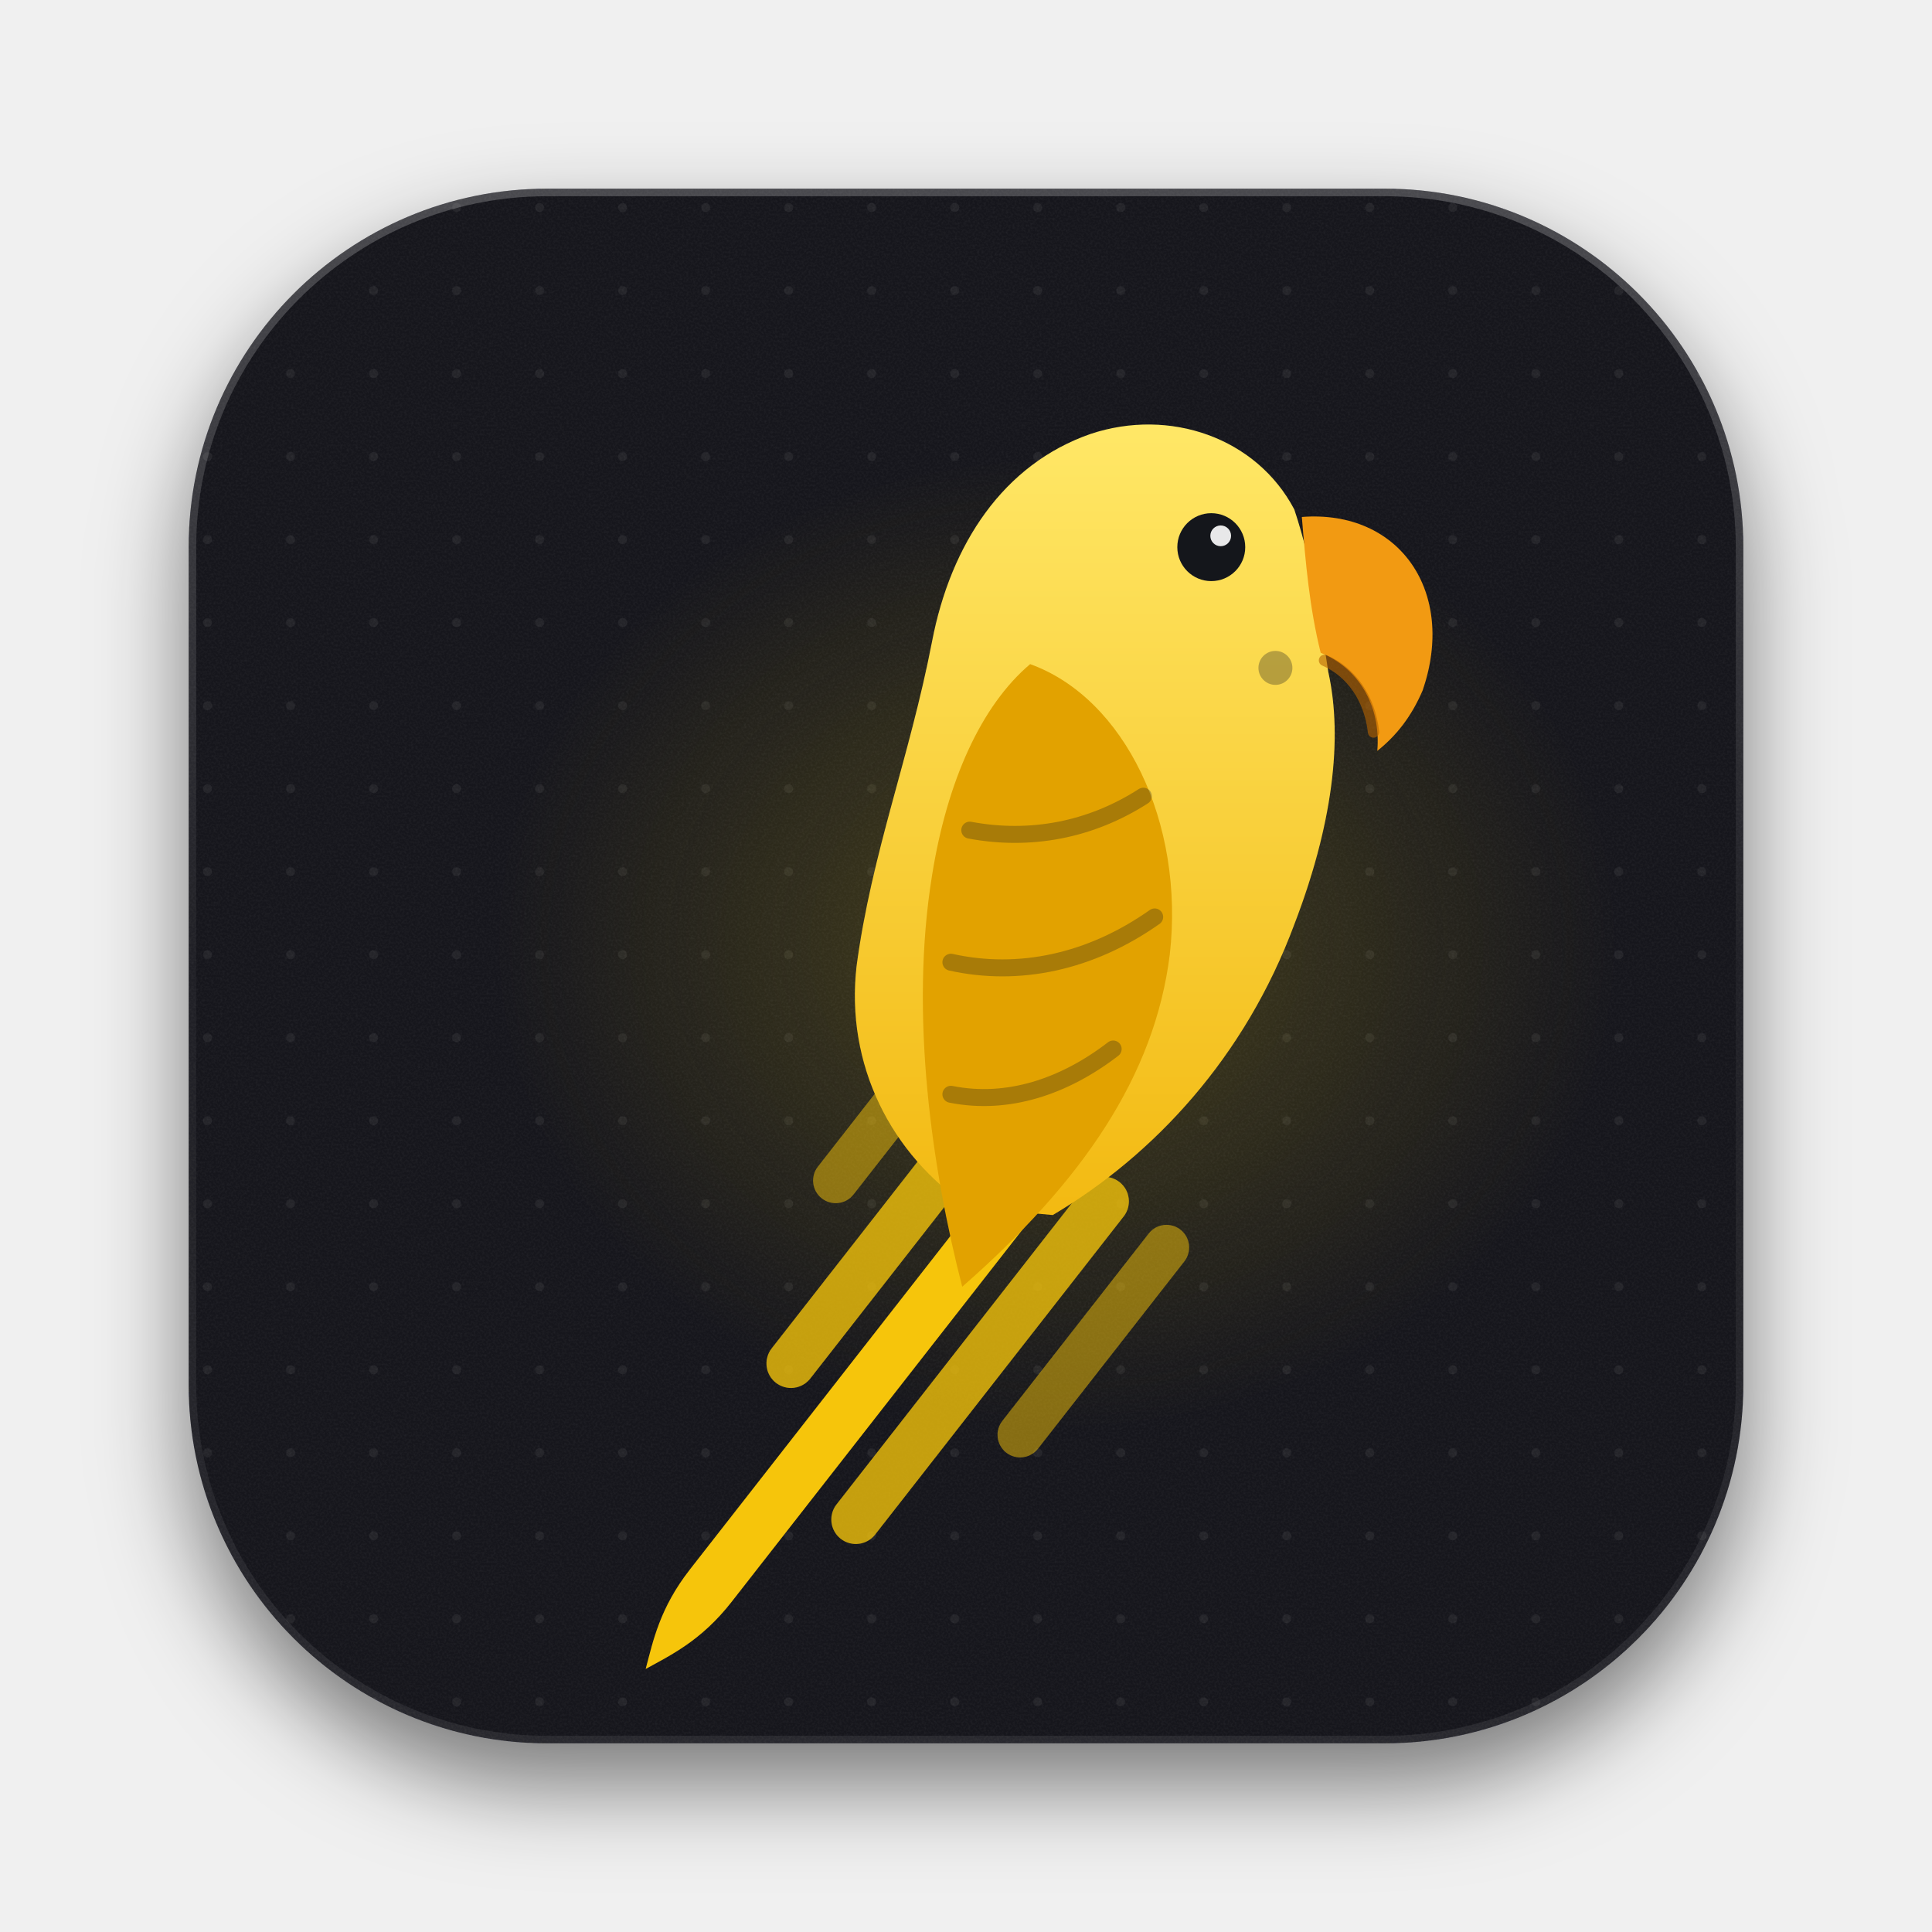
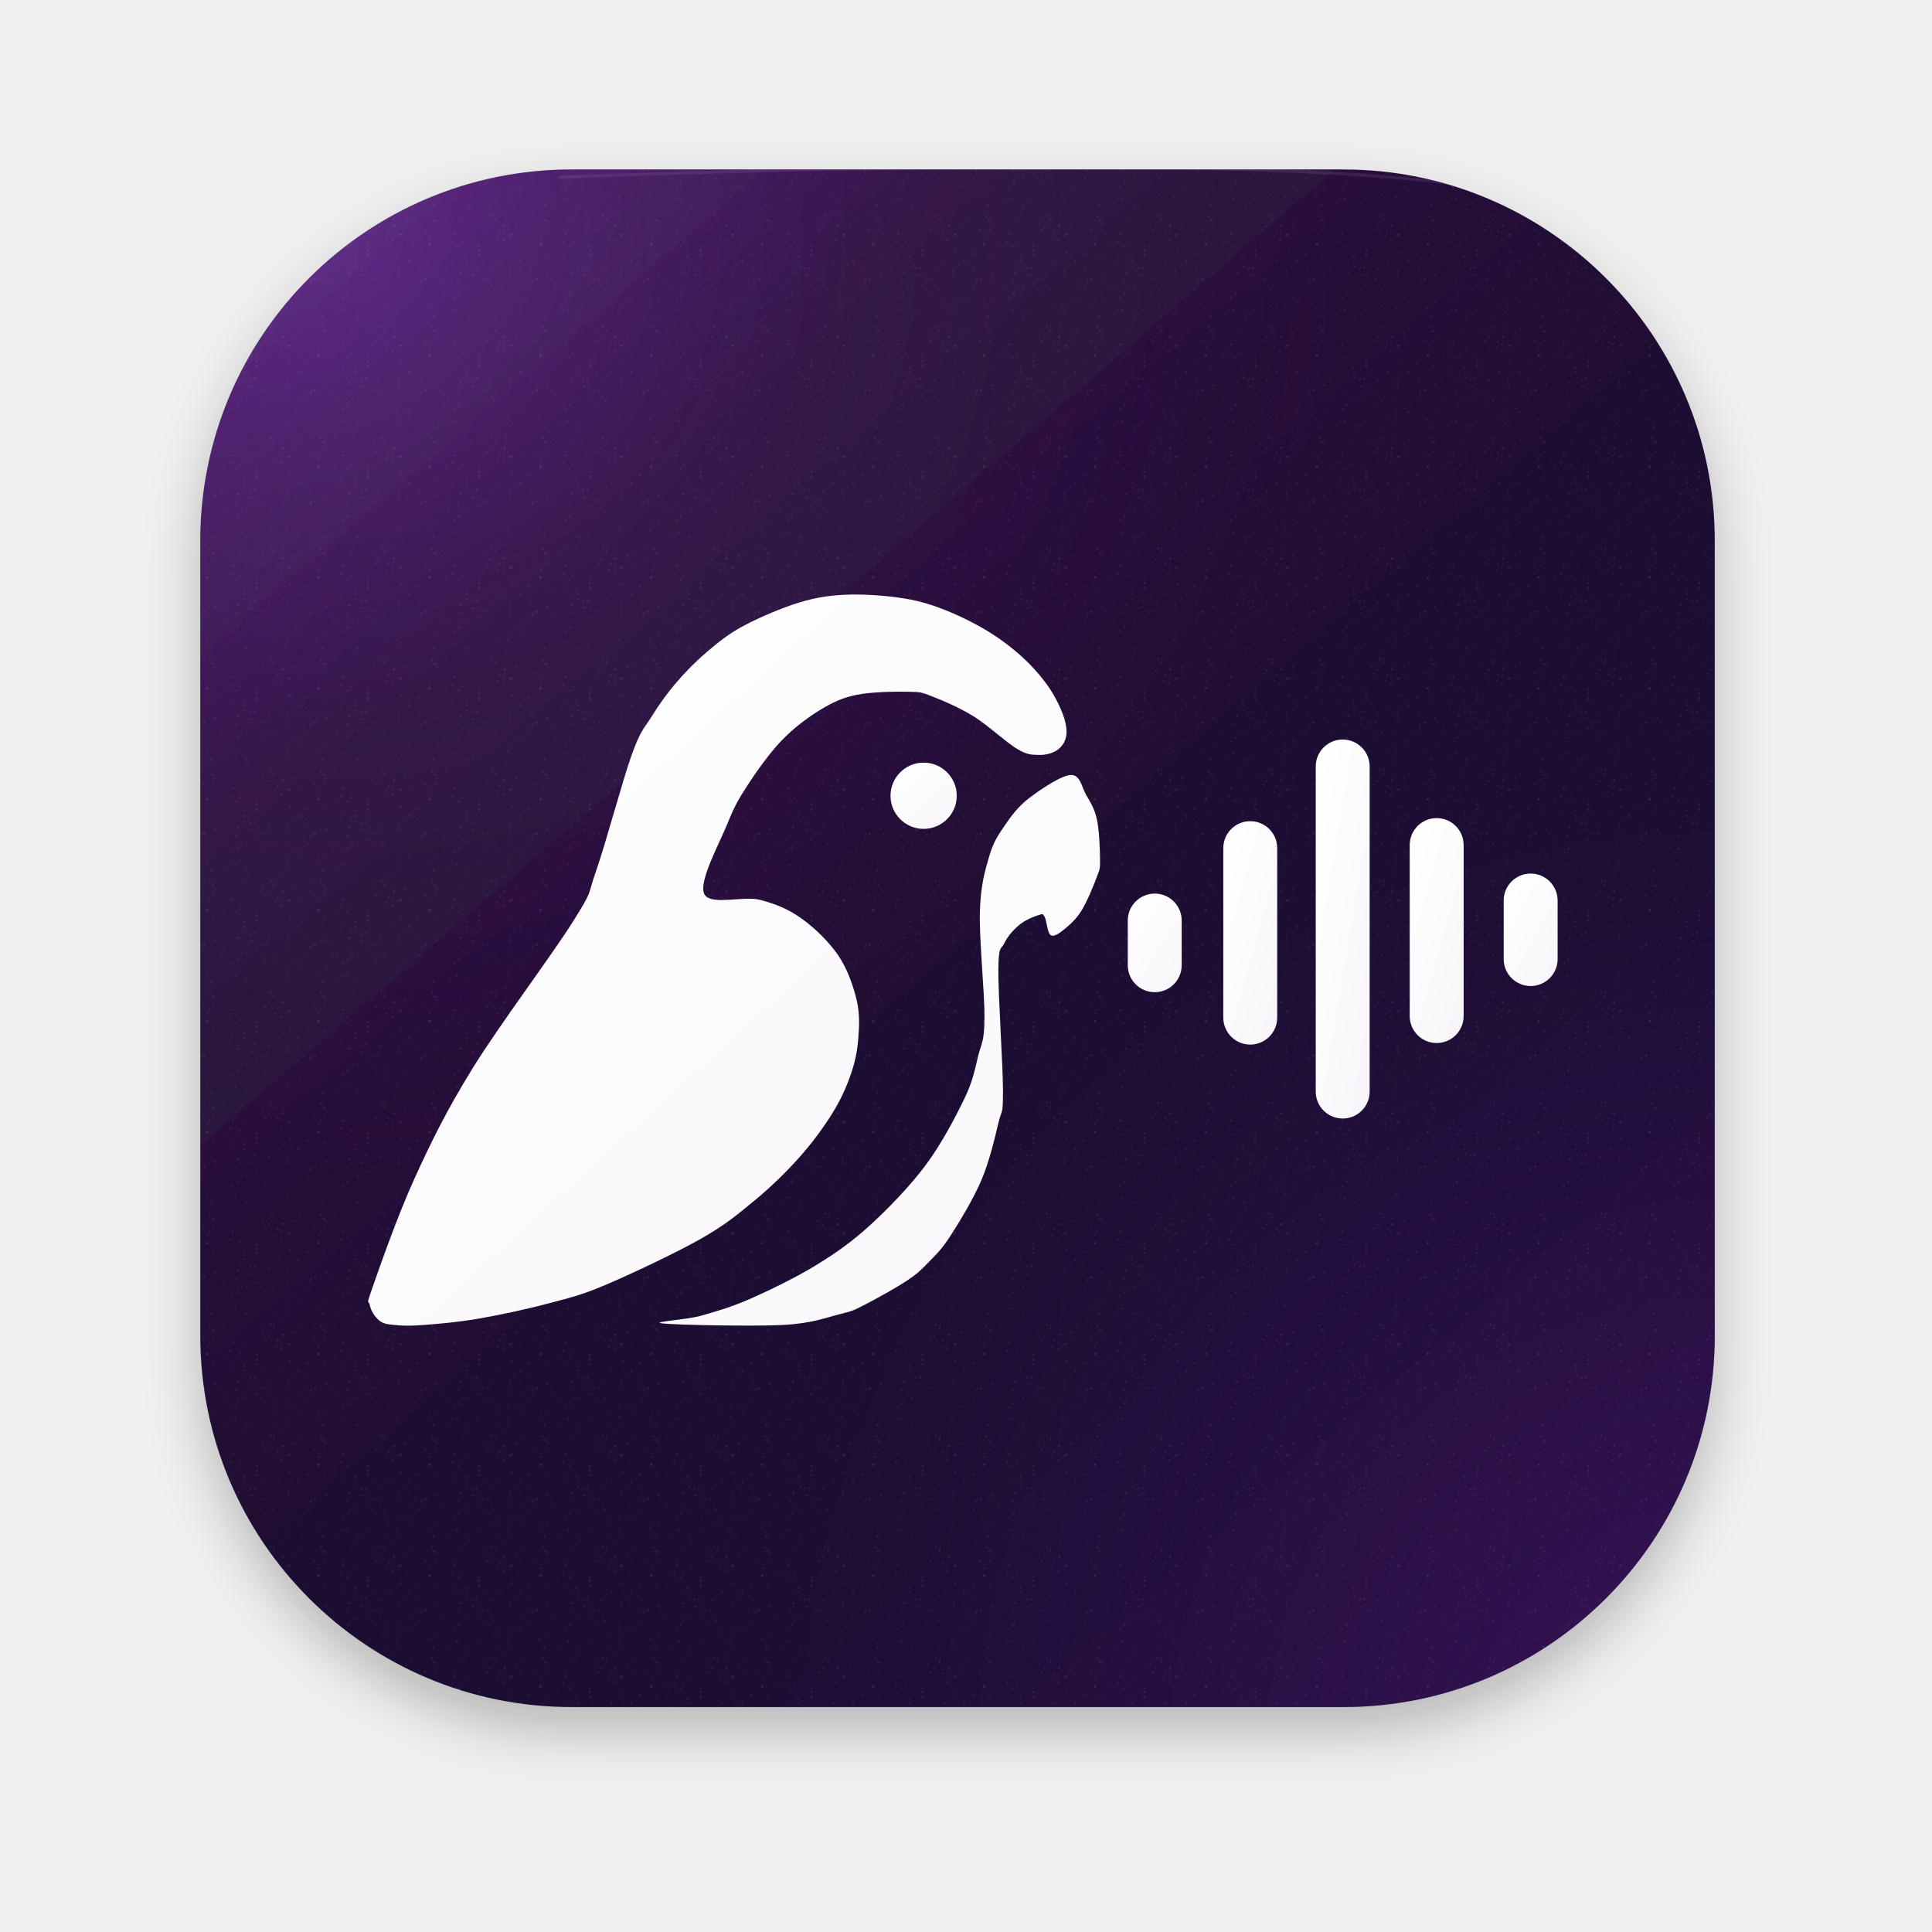
- <svg xmlns="http://www.w3.org/2000/svg" width="1024" height="1024" viewBox="0 0 1024 1024">
+ <svg xmlns="http://www.w3.org/2000/svg" viewBox="0 0 1254 1254" width="1024" height="1024" role="img" aria-labelledby="title desc">
  <defs>
-     <linearGradient id="tile" x1="0" y1="0" x2="0" y2="1">
-       <stop offset="0" stop-color="#1D212A" />
-       <stop offset="1" stop-color="#0B0D11" />
+     <linearGradient id="purple" x1=".08" y1=".05" x2=".88" y2=".98" objectBoundingBox="true">
+       <stop offset="0" stop-color="#4A2167" />
+       <stop offset=".2" stop-color="#301542" />
+       <stop offset=".55" stop-color="#1D0B30" />
+       <stop offset="1" stop-color="#210B38" />
    </linearGradient>
-     <linearGradient id="rim" x1="0" y1="0" x2="0" y2="1">
-       <stop offset="0" stop-color="#FFFFFF" stop-opacity="0.22" />
-       <stop offset="0.5" stop-color="#FFFFFF" stop-opacity="0.04" />
-       <stop offset="1" stop-color="#FFFFFF" stop-opacity="0.08" />
+     <radialGradient id="topLight" gradientUnits="userSpaceOnUse" cx="214" cy="160" r="670" gradientTransform="matrix(1 0 0 .91 0 14)">
+       <stop offset="0" stop-color="#873FC2" stop-opacity=".34" />
+       <stop offset=".52" stop-color="#5F2885" stop-opacity=".10" />
+       <stop offset="1" stop-color="#4A1D69" stop-opacity="0" />
+     </radialGradient>
+     <radialGradient id="bottomLight" gradientUnits="userSpaceOnUse" cx="1120" cy="1140" r="655">
+       <stop offset="0" stop-color="#5E229E" stop-opacity=".31" />
+       <stop offset="1" stop-color="#461269" stop-opacity="0" />
+     </radialGradient>
+     <linearGradient id="white" x1=".12" y1=".05" x2=".85" y2=".9" objectBoundingBox="true">
+       <stop offset="0" stop-color="#FFFFFF" />
+       <stop offset="1" stop-color="#F8F6FA" />
    </linearGradient>
-     <linearGradient id="gold" gradientUnits="userSpaceOnUse" x1="0" y1="260" x2="0" y2="760">
-       <stop offset="0" stop-color="#FFE766" />
-       <stop offset="1" stop-color="#F0B000" />
-     </linearGradient>
-     <radialGradient id="glow" cx="0.5" cy="0.5" r="0.5">
-       <stop offset="0" stop-color="#F6D818" stop-opacity="0.22" />
-       <stop offset="1" stop-color="#F6D818" stop-opacity="0" />
-     </radialGradient>
-     <pattern id="dots" width="44" height="44" patternUnits="userSpaceOnUse">
-       <circle cx="22" cy="22" r="2.4" fill="#FFFFFF" fill-opacity="0.06" />
+     <pattern id="fineGrain" width="72" height="72" patternUnits="userSpaceOnUse">
+       <circle cx="8.58" cy="36.18" r="0.52" fill="#000000" opacity="0.14" />
+       <circle cx="16.08" cy="43.27" r="0.54" fill="#F0D9FF" opacity="0.14" />
+       <circle cx="52.60" cy="55.30" r="0.66" fill="#000000" opacity="0.11" />
+       <circle cx="44.22" cy="7.97" r="0.69" fill="#F0D9FF" opacity="0.1" />
+       <circle cx="49.33" cy="48.92" r="0.34" fill="#F0D9FF" opacity="0.08" />
+       <circle cx="66.91" cy="57.97" r="0.8" fill="#000000" opacity="0.11" />
+       <circle cx="24.51" cy="40.14" r="0.39" fill="#F0D9FF" opacity="0.1" />
+       <circle cx="50.69" cy="41.57" r="0.23" fill="#000000" opacity="0.13" />
+       <circle cx="30.40" cy="28.71" r="0.56" fill="#000000" opacity="0.1" />
+       <circle cx="36.46" cy="54.01" r="0.57" fill="#F0D9FF" opacity="0.1" />
+       <circle cx="18.62" cy="30.24" r="0.76" fill="#F0D9FF" opacity="0.1" />
+       <circle cx="1.83" cy="16.17" r="0.29" fill="#F0D9FF" opacity="0.06" />
+       <circle cx="63.85" cy="7.39" r="0.58" fill="#F0D9FF" opacity="0.1" />
+       <circle cx="16.48" cy="63.79" r="0.58" fill="#F0D9FF" opacity="0.1" />
+       <circle cx="66.92" cy="71.08" r="0.54" fill="#F0D9FF" opacity="0.11" />
+       <circle cx="22.15" cy="57.59" r="0.51" fill="#F0D9FF" opacity="0.1" />
+       <circle cx="31.18" cy="21.19" r="0.38" fill="#F0D9FF" opacity="0.05" />
+       <circle cx="43.00" cy="32.99" r="0.52" fill="#F0D9FF" opacity="0.1" />
+       <circle cx="18.73" cy="34.96" r="0.52" fill="#F0D9FF" opacity="0.14" />
+       <circle cx="40.16" cy="65.32" r="0.7" fill="#F0D9FF" opacity="0.08" />
+       <circle cx="7.08" cy="49.63" r="0.68" fill="#F0D9FF" opacity="0.11" />
+       <circle cx="69.50" cy="69.64" r="0.71" fill="#000000" opacity="0.1" />
+       <circle cx="19.19" cy="35.89" r="0.28" fill="#000000" opacity="0.13" />
+       <circle cx="32.36" cy="1.01" r="0.22" fill="#F0D9FF" opacity="0.11" />
+       <circle cx="5.98" cy="57.15" r="0.36" fill="#F0D9FF" opacity="0.12" />
+       <circle cx="68.86" cy="48.13" r="0.59" fill="#000000" opacity="0.07" />
+       <circle cx="41.98" cy="55.41" r="0.77" fill="#F0D9FF" opacity="0.1" />
+       <circle cx="9.71" cy="16.05" r="0.56" fill="#F0D9FF" opacity="0.16" />
+       <circle cx="36.34" cy="6.08" r="0.61" fill="#F0D9FF" opacity="0.15" />
+       <circle cx="65.88" cy="22.03" r="0.46" fill="#F0D9FF" opacity="0.14" />
+       <circle cx="14.16" cy="1.02" r="0.28" fill="#000000" opacity="0.15" />
+       <circle cx="24.99" cy="25.45" r="0.67" fill="#F0D9FF" opacity="0.05" />
+       <circle cx="23.60" cy="21.86" r="0.41" fill="#F0D9FF" opacity="0.06" />
+       <circle cx="41.16" cy="57.96" r="0.31" fill="#F0D9FF" opacity="0.11" />
+       <circle cx="24.22" cy="43.07" r="0.61" fill="#000000" opacity="0.06" />
+       <circle cx="14.08" cy="66.34" r="0.25" fill="#F0D9FF" opacity="0.11" />
+       <circle cx="32.53" cy="54.34" r="0.33" fill="#F0D9FF" opacity="0.13" />
+       <circle cx="9.30" cy="38.16" r="0.68" fill="#F0D9FF" opacity="0.11" />
+       <circle cx="11.55" cy="60.79" r="0.45" fill="#000000" opacity="0.1" />
+       <circle cx="5.66" cy="21.95" r="0.42" fill="#F0D9FF" opacity="0.08" />
+       <circle cx="56.18" cy="29.93" r="0.49" fill="#F0D9FF" opacity="0.09" />
+       <circle cx="8.65" cy="57.36" r="0.68" fill="#F0D9FF" opacity="0.14" />
+       <circle cx="16.66" cy="68.66" r="0.73" fill="#000000" opacity="0.12" />
+       <circle cx="56.40" cy="61.16" r="0.61" fill="#000000" opacity="0.16" />
+       <circle cx="11.29" cy="40.46" r="0.55" fill="#000000" opacity="0.11" />
+       <circle cx="51.55" cy="40.02" r="0.55" fill="#000000" opacity="0.07" />
+       <circle cx="19.30" cy="40.01" r="0.28" fill="#F0D9FF" opacity="0.08" />
+       <circle cx="12.33" cy="49.29" r="0.66" fill="#000000" opacity="0.13" />
+       <circle cx="45.37" cy="36.48" r="0.38" fill="#000000" opacity="0.14" />
+       <circle cx="22.65" cy="18.78" r="0.26" fill="#F0D9FF" opacity="0.1" />
+       <circle cx="55.93" cy="29.85" r="0.23" fill="#000000" opacity="0.06" />
+       <circle cx="8.86" cy="49.38" r="0.55" fill="#000000" opacity="0.15" />
+       <circle cx="56.14" cy="43.72" r="0.6" fill="#F0D9FF" opacity="0.12" />
+       <circle cx="22.76" cy="15.53" r="0.49" fill="#F0D9FF" opacity="0.16" />
+       <circle cx="49.43" cy="62.01" r="0.62" fill="#000000" opacity="0.15" />
+       <circle cx="68.19" cy="25.65" r="0.65" fill="#000000" opacity="0.1" />
+       <circle cx="50.06" cy="20.85" r="0.78" fill="#000000" opacity="0.14" />
+       <circle cx="55.29" cy="22.96" r="0.74" fill="#000000" opacity="0.11" />
+       <circle cx="40.38" cy="51.96" r="0.29" fill="#000000" opacity="0.12" />
+       <circle cx="9.05" cy="25.49" r="0.6" fill="#000000" opacity="0.12" />
+       <circle cx="41.63" cy="25.63" r="0.44" fill="#000000" opacity="0.08" />
+       <circle cx="15.81" cy="9.01" r="0.53" fill="#F0D9FF" opacity="0.12" />
+       <circle cx="49.23" cy="28.57" r="0.37" fill="#000000" opacity="0.07" />
+       <circle cx="19.93" cy="34.48" r="0.37" fill="#F0D9FF" opacity="0.08" />
+       <circle cx="42.74" cy="60.45" r="0.54" fill="#F0D9FF" opacity="0.12" />
+       <circle cx="37.01" cy="19.10" r="0.59" fill="#000000" opacity="0.13" />
+       <circle cx="47.37" cy="0.82" r="0.79" fill="#F0D9FF" opacity="0.1" />
+       <circle cx="48.90" cy="62.07" r="0.76" fill="#000000" opacity="0.15" />
+       <circle cx="70.28" cy="68.47" r="0.35" fill="#000000" opacity="0.14" />
+       <circle cx="14.47" cy="25.86" r="0.59" fill="#F0D9FF" opacity="0.11" />
+       <circle cx="56.78" cy="41.80" r="0.33" fill="#000000" opacity="0.12" />
+       <circle cx="64.35" cy="68.43" r="0.69" fill="#F0D9FF" opacity="0.14" />
+       <circle cx="57.27" cy="46.02" r="0.27" fill="#F0D9FF" opacity="0.09" />
+       <circle cx="9.93" cy="53.25" r="0.8" fill="#000000" opacity="0.05" />
+       <circle cx="61.11" cy="41.93" r="0.55" fill="#000000" opacity="0.16" />
+       <circle cx="69.35" cy="37.19" r="0.59" fill="#F0D9FF" opacity="0.07" />
+       <circle cx="6.16" cy="52.75" r="0.41" fill="#000000" opacity="0.08" />
+       <circle cx="42.68" cy="56.68" r="0.31" fill="#F0D9FF" opacity="0.08" />
+       <circle cx="25.72" cy="70.04" r="0.33" fill="#000000" opacity="0.13" />
+       <circle cx="43.63" cy="34.56" r="0.47" fill="#F0D9FF" opacity="0.14" />
+       <circle cx="70.49" cy="71.77" r="0.32" fill="#000000" opacity="0.11" />
+       <circle cx="38.81" cy="11.80" r="0.73" fill="#F0D9FF" opacity="0.11" />
+       <circle cx="46.33" cy="0.14" r="0.44" fill="#000000" opacity="0.09" />
+       <circle cx="11.10" cy="43.92" r="0.29" fill="#F0D9FF" opacity="0.16" />
+       <circle cx="62.93" cy="52.32" r="0.44" fill="#F0D9FF" opacity="0.12" />
+       <circle cx="25.04" cy="65.48" r="0.29" fill="#F0D9FF" opacity="0.11" />
+       <circle cx="49.21" cy="32.83" r="0.56" fill="#F0D9FF" opacity="0.06" />
+       <circle cx="6.33" cy="35.63" r="0.4" fill="#000000" opacity="0.13" />
+       <circle cx="23.40" cy="36.45" r="0.41" fill="#F0D9FF" opacity="0.15" />
+       <circle cx="61.72" cy="29.02" r="0.32" fill="#000000" opacity="0.14" />
+       <circle cx="49.62" cy="25.10" r="0.68" fill="#F0D9FF" opacity="0.1" />
+       <circle cx="27.48" cy="11.12" r="0.65" fill="#000000" opacity="0.12" />
+       <circle cx="19.27" cy="60.17" r="0.41" fill="#F0D9FF" opacity="0.14" />
+       <circle cx="10.47" cy="45.14" r="0.36" fill="#F0D9FF" opacity="0.16" />
+       <circle cx="8.87" cy="21.13" r="0.49" fill="#000000" opacity="0.09" />
+       <circle cx="51.59" cy="48.54" r="0.42" fill="#F0D9FF" opacity="0.12" />
+       <circle cx="65.42" cy="61.01" r="0.77" fill="#F0D9FF" opacity="0.12" />
+       <circle cx="15.11" cy="25.36" r="0.41" fill="#F0D9FF" opacity="0.15" />
+       <circle cx="0.76" cy="40.24" r="0.37" fill="#F0D9FF" opacity="0.09" />
+       <circle cx="29.85" cy="56.03" r="0.5" fill="#000000" opacity="0.15" />
+       <circle cx="2.70" cy="15.83" r="0.29" fill="#000000" opacity="0.14" />
+       <circle cx="1.28" cy="15.06" r="0.49" fill="#F0D9FF" opacity="0.08" />
+       <circle cx="5.69" cy="49.86" r="0.53" fill="#000000" opacity="0.05" />
+       <circle cx="23.76" cy="15.80" r="0.49" fill="#000000" opacity="0.12" />
+       <circle cx="22.28" cy="40.87" r="0.63" fill="#F0D9FF" opacity="0.12" />
+       <circle cx="7.78" cy="19.50" r="0.46" fill="#F0D9FF" opacity="0.07" />
+       <circle cx="71.17" cy="71.16" r="0.75" fill="#000000" opacity="0.12" />
+       <circle cx="25.01" cy="43.68" r="0.37" fill="#F0D9FF" opacity="0.15" />
+       <circle cx="2.64" cy="35.28" r="0.23" fill="#000000" opacity="0.14" />
+       <circle cx="54.36" cy="14.31" r="0.38" fill="#000000" opacity="0.14" />
+       <circle cx="15.72" cy="3.90" r="0.46" fill="#F0D9FF" opacity="0.06" />
+       <circle cx="47.60" cy="49.11" r="0.66" fill="#F0D9FF" opacity="0.08" />
+       <circle cx="6.53" cy="36.69" r="0.52" fill="#000000" opacity="0.09" />
+       <circle cx="24.45" cy="13.04" r="0.79" fill="#000000" opacity="0.14" />
+       <circle cx="18.54" cy="68.22" r="0.73" fill="#000000" opacity="0.11" />
+       <circle cx="7.66" cy="43.87" r="0.34" fill="#000000" opacity="0.1" />
+       <circle cx="36.58" cy="37.91" r="0.52" fill="#000000" opacity="0.14" />
+       <circle cx="62.91" cy="35.18" r="0.54" fill="#000000" opacity="0.14" />
+       <circle cx="71.80" cy="28.22" r="0.58" fill="#000000" opacity="0.11" />
+       <circle cx="39.69" cy="70.54" r="0.64" fill="#F0D9FF" opacity="0.06" />
+       <circle cx="47.30" cy="4.40" r="0.61" fill="#F0D9FF" opacity="0.05" />
+       <circle cx="67.75" cy="12.89" r="0.38" fill="#000000" opacity="0.11" />
+       <circle cx="32.93" cy="13.43" r="0.25" fill="#000000" opacity="0.07" />
+       <circle cx="46.17" cy="35.26" r="0.54" fill="#000000" opacity="0.05" />
+       <circle cx="26.22" cy="39.08" r="0.49" fill="#000000" opacity="0.13" />
+       <circle cx="23.36" cy="51.47" r="0.24" fill="#000000" opacity="0.05" />
+       <circle cx="42.19" cy="50.73" r="0.69" fill="#F0D9FF" opacity="0.08" />
+       <circle cx="11.79" cy="13.78" r="0.69" fill="#F0D9FF" opacity="0.1" />
+       <circle cx="59.98" cy="12.29" r="0.35" fill="#000000" opacity="0.16" />
+       <circle cx="11.41" cy="71.41" r="0.46" fill="#F0D9FF" opacity="0.1" />
+       <circle cx="50.76" cy="69.73" r="0.59" fill="#F0D9FF" opacity="0.1" />
+       <circle cx="43.68" cy="6.61" r="0.74" fill="#000000" opacity="0.13" />
+       <circle cx="5.67" cy="51.47" r="0.58" fill="#000000" opacity="0.07" />
+       <circle cx="46.16" cy="13.63" r="0.77" fill="#000000" opacity="0.16" />
+       <circle cx="69.91" cy="46.67" r="0.75" fill="#000000" opacity="0.14" />
+       <circle cx="26.30" cy="0.69" r="0.52" fill="#F0D9FF" opacity="0.15" />
+       <circle cx="35.15" cy="9.93" r="0.68" fill="#F0D9FF" opacity="0.11" />
+       <circle cx="32.83" cy="43.81" r="0.56" fill="#F0D9FF" opacity="0.15" />
+       <circle cx="23.49" cy="18.35" r="0.62" fill="#000000" opacity="0.1" />
+       <circle cx="59.47" cy="37.83" r="0.53" fill="#000000" opacity="0.06" />
+       <circle cx="2.68" cy="42.50" r="0.26" fill="#F0D9FF" opacity="0.15" />
+       <circle cx="27.81" cy="46.47" r="0.55" fill="#F0D9FF" opacity="0.1" />
+       <circle cx="1.58" cy="64.67" r="0.3" fill="#000000" opacity="0.06" />
+       <circle cx="38.50" cy="18.36" r="0.78" fill="#000000" opacity="0.13" />
+       <circle cx="43.34" cy="8.62" r="0.78" fill="#F0D9FF" opacity="0.15" />
+       <circle cx="22.11" cy="33.90" r="0.41" fill="#F0D9FF" opacity="0.15" />
+       <circle cx="28.80" cy="37.01" r="0.71" fill="#F0D9FF" opacity="0.1" />
+       <circle cx="42.89" cy="31.57" r="0.67" fill="#F0D9FF" opacity="0.11" />
+       <circle cx="34.76" cy="1.18" r="0.77" fill="#000000" opacity="0.09" />
+       <circle cx="33.51" cy="10.10" r="0.36" fill="#000000" opacity="0.11" />
+       <circle cx="31.08" cy="52.94" r="0.24" fill="#F0D9FF" opacity="0.12" />
+       <circle cx="68.63" cy="8.80" r="0.43" fill="#000000" opacity="0.07" />
+       <circle cx="12.24" cy="29.19" r="0.28" fill="#F0D9FF" opacity="0.06" />
+       <circle cx="28.87" cy="0.42" r="0.33" fill="#F0D9FF" opacity="0.08" />
+       <circle cx="37.78" cy="65.68" r="0.27" fill="#F0D9FF" opacity="0.07" />
+       <circle cx="15.74" cy="60.64" r="0.69" fill="#F0D9FF" opacity="0.11" />
+       <circle cx="39.58" cy="2.56" r="0.78" fill="#F0D9FF" opacity="0.16" />
+       <circle cx="60.54" cy="37.12" r="0.76" fill="#F0D9FF" opacity="0.16" />
+       <circle cx="69.65" cy="46.83" r="0.78" fill="#000000" opacity="0.06" />
+       <circle cx="46.93" cy="20.10" r="0.22" fill="#000000" opacity="0.12" />
+       <circle cx="66.59" cy="5.13" r="0.63" fill="#F0D9FF" opacity="0.11" />
+       <circle cx="37.20" cy="38.90" r="0.51" fill="#000000" opacity="0.06" />
+       <circle cx="38.65" cy="33.41" r="0.36" fill="#000000" opacity="0.05" />
+       <circle cx="6.43" cy="48.59" r="0.32" fill="#F0D9FF" opacity="0.08" />
+       <circle cx="36.35" cy="24.27" r="0.38" fill="#000000" opacity="0.12" />
+       <circle cx="6.65" cy="24.79" r="0.65" fill="#F0D9FF" opacity="0.06" />
+       <circle cx="62.11" cy="56.09" r="0.7" fill="#F0D9FF" opacity="0.1" />
+       <circle cx="49.44" cy="23.21" r="0.51" fill="#000000" opacity="0.06" />
+       <circle cx="27.33" cy="69.54" r="0.51" fill="#F0D9FF" opacity="0.1" />
+       <circle cx="36.89" cy="25.63" r="0.65" fill="#F0D9FF" opacity="0.12" />
+       <circle cx="17.14" cy="27.16" r="0.36" fill="#F0D9FF" opacity="0.08" />
+       <circle cx="48.97" cy="40.78" r="0.4" fill="#F0D9FF" opacity="0.11" />
+       <circle cx="24.66" cy="53.01" r="0.63" fill="#000000" opacity="0.11" />
+       <circle cx="33.95" cy="67.81" r="0.57" fill="#F0D9FF" opacity="0.11" />
+       <circle cx="8.15" cy="9.16" r="0.58" fill="#000000" opacity="0.08" />
+       <circle cx="18.15" cy="31.99" r="0.39" fill="#F0D9FF" opacity="0.07" />
+       <circle cx="0.36" cy="42.28" r="0.28" fill="#F0D9FF" opacity="0.14" />
+       <circle cx="4.91" cy="27.73" r="0.38" fill="#F0D9FF" opacity="0.13" />
+       <circle cx="59.82" cy="18.07" r="0.65" fill="#000000" opacity="0.1" />
+       <circle cx="22.55" cy="12.11" r="0.58" fill="#000000" opacity="0.05" />
+       <circle cx="50.33" cy="51.31" r="0.66" fill="#F0D9FF" opacity="0.09" />
+       <circle cx="47.86" cy="11.94" r="0.28" fill="#F0D9FF" opacity="0.09" />
+       <circle cx="46.41" cy="28.41" r="0.58" fill="#F0D9FF" opacity="0.08" />
+       <circle cx="69.90" cy="49.94" r="0.42" fill="#000000" opacity="0.15" />
+       <circle cx="36.62" cy="2.70" r="0.58" fill="#000000" opacity="0.07" />
+       <circle cx="31.00" cy="41.79" r="0.48" fill="#F0D9FF" opacity="0.09" />
+       <circle cx="4.26" cy="22.11" r="0.24" fill="#000000" opacity="0.12" />
+       <circle cx="21.45" cy="29.81" r="0.79" fill="#F0D9FF" opacity="0.12" />
+       <circle cx="59.72" cy="68.14" r="0.39" fill="#F0D9FF" opacity="0.12" />
+       <circle cx="36.43" cy="59.88" r="0.42" fill="#000000" opacity="0.09" />
+       <circle cx="30.33" cy="30.91" r="0.58" fill="#F0D9FF" opacity="0.15" />
+       <circle cx="57.62" cy="40.26" r="0.44" fill="#F0D9FF" opacity="0.14" />
+       <circle cx="2.10" cy="17.00" r="0.32" fill="#F0D9FF" opacity="0.12" />
+       <circle cx="58.61" cy="31.35" r="0.33" fill="#000000" opacity="0.05" />
+       <circle cx="7.31" cy="15.65" r="0.29" fill="#F0D9FF" opacity="0.12" />
+       <circle cx="71.54" cy="45.09" r="0.46" fill="#F0D9FF" opacity="0.09" />
+       <circle cx="6.96" cy="4.78" r="0.42" fill="#F0D9FF" opacity="0.07" />
+       <circle cx="7.17" cy="7.59" r="0.69" fill="#F0D9FF" opacity="0.15" />
+       <circle cx="34.97" cy="42.80" r="0.29" fill="#000000" opacity="0.09" />
+       <circle cx="33.57" cy="61.55" r="0.28" fill="#F0D9FF" opacity="0.16" />
+       <circle cx="30.50" cy="68.20" r="0.27" fill="#000000" opacity="0.13" />
+       <circle cx="71.39" cy="31.81" r="0.26" fill="#F0D9FF" opacity="0.1" />
+       <circle cx="71.83" cy="29.35" r="0.47" fill="#F0D9FF" opacity="0.06" />
+       <circle cx="37.73" cy="30.57" r="0.42" fill="#F0D9FF" opacity="0.07" />
+       <circle cx="43.38" cy="56.97" r="0.37" fill="#F0D9FF" opacity="0.14" />
+       <circle cx="50.03" cy="26.27" r="0.66" fill="#F0D9FF" opacity="0.1" />
+       <circle cx="41.61" cy="44.48" r="0.41" fill="#F0D9FF" opacity="0.14" />
+       <circle cx="22.38" cy="53.40" r="0.57" fill="#000000" opacity="0.07" />
+       <circle cx="2.45" cy="43.89" r="0.53" fill="#F0D9FF" opacity="0.08" />
+       <circle cx="62.58" cy="14.97" r="0.76" fill="#F0D9FF" opacity="0.13" />
+       <circle cx="25.76" cy="37.24" r="0.77" fill="#F0D9FF" opacity="0.08" />
+       <circle cx="17.77" cy="66.07" r="0.57" fill="#000000" opacity="0.09" />
+       <circle cx="66.32" cy="45.92" r="0.6" fill="#000000" opacity="0.09" />
+       <circle cx="33.25" cy="27.10" r="0.28" fill="#F0D9FF" opacity="0.09" />
+       <circle cx="31.00" cy="48.95" r="0.56" fill="#000000" opacity="0.11" />
+       <circle cx="54.77" cy="27.82" r="0.42" fill="#F0D9FF" opacity="0.08" />
+       <circle cx="25.93" cy="33.55" r="0.57" fill="#000000" opacity="0.15" />
+       <circle cx="70.25" cy="57.11" r="0.29" fill="#000000" opacity="0.09" />
+       <circle cx="21.60" cy="62.26" r="0.63" fill="#000000" opacity="0.05" />
+       <circle cx="5.61" cy="12.71" r="0.63" fill="#F0D9FF" opacity="0.15" />
+       <circle cx="38.86" cy="7.43" r="0.58" fill="#F0D9FF" opacity="0.11" />
+       <circle cx="20.81" cy="7.78" r="0.46" fill="#F0D9FF" opacity="0.06" />
+       <circle cx="65.36" cy="57.19" r="0.26" fill="#F0D9FF" opacity="0.11" />
+       <circle cx="27.95" cy="9.86" r="0.78" fill="#000000" opacity="0.11" />
+       <circle cx="55.47" cy="20.67" r="0.75" fill="#F0D9FF" opacity="0.11" />
+       <circle cx="31.77" cy="67.02" r="0.46" fill="#F0D9FF" opacity="0.07" />
+       <circle cx="70.93" cy="11.88" r="0.45" fill="#F0D9FF" opacity="0.06" />
+       <circle cx="41.34" cy="59.14" r="0.48" fill="#F0D9FF" opacity="0.12" />
+       <circle cx="20.69" cy="56.23" r="0.68" fill="#000000" opacity="0.1" />
+       <circle cx="53.31" cy="37.72" r="0.31" fill="#F0D9FF" opacity="0.09" />
+       <circle cx="49.66" cy="2.23" r="0.28" fill="#000000" opacity="0.1" />
+       <circle cx="28.15" cy="5.38" r="0.8" fill="#F0D9FF" opacity="0.09" />
+       <circle cx="19.90" cy="15.76" r="0.42" fill="#F0D9FF" opacity="0.06" />
+       <circle cx="8.01" cy="39.13" r="0.62" fill="#000000" opacity="0.1" />
+       <circle cx="56.45" cy="9.91" r="0.31" fill="#F0D9FF" opacity="0.11" />
+       <circle cx="28.10" cy="42.33" r="0.49" fill="#F0D9FF" opacity="0.07" />
+       <circle cx="67.54" cy="34.11" r="0.75" fill="#F0D9FF" opacity="0.12" />
+       <circle cx="20.66" cy="70.66" r="0.53" fill="#000000" opacity="0.16" />
+       <circle cx="67.36" cy="51.75" r="0.49" fill="#F0D9FF" opacity="0.15" />
+       <circle cx="10.93" cy="32.71" r="0.74" fill="#F0D9FF" opacity="0.15" />
+       <circle cx="14.96" cy="8.90" r="0.78" fill="#000000" opacity="0.14" />
+       <circle cx="22.77" cy="21.50" r="0.78" fill="#F0D9FF" opacity="0.13" />
+       <circle cx="66.67" cy="20.96" r="0.47" fill="#F0D9FF" opacity="0.15" />
+       <circle cx="67.47" cy="0.82" r="0.79" fill="#F0D9FF" opacity="0.07" />
+       <circle cx="22.92" cy="18.22" r="0.79" fill="#F0D9FF" opacity="0.14" />
+       <circle cx="38.92" cy="44.32" r="0.24" fill="#F0D9FF" opacity="0.14" />
+       <circle cx="35.45" cy="49.33" r="0.62" fill="#F0D9FF" opacity="0.06" />
+       <circle cx="62.91" cy="14.53" r="0.76" fill="#F0D9FF" opacity="0.11" />
+       <circle cx="57.43" cy="38.69" r="0.66" fill="#F0D9FF" opacity="0.12" />
+       <circle cx="56.68" cy="31.20" r="0.76" fill="#F0D9FF" opacity="0.06" />
+       <circle cx="34.01" cy="62.47" r="0.49" fill="#F0D9FF" opacity="0.06" />
+       <circle cx="62.07" cy="68.94" r="0.37" fill="#000000" opacity="0.08" />
+       <circle cx="14.95" cy="71.01" r="0.49" fill="#000000" opacity="0.13" />
+       <circle cx="53.28" cy="37.98" r="0.42" fill="#F0D9FF" opacity="0.09" />
+       <circle cx="46.27" cy="58.65" r="0.63" fill="#000000" opacity="0.08" />
+       <circle cx="31.02" cy="30.43" r="0.47" fill="#000000" opacity="0.1" />
+       <circle cx="27.07" cy="26.50" r="0.34" fill="#F0D9FF" opacity="0.11" />
+       <circle cx="55.28" cy="68.94" r="0.37" fill="#F0D9FF" opacity="0.08" />
+       <circle cx="52.67" cy="58.13" r="0.71" fill="#000000" opacity="0.09" />
+       <circle cx="14.01" cy="19.30" r="0.27" fill="#F0D9FF" opacity="0.07" />
+       <circle cx="16.24" cy="22.23" r="0.46" fill="#000000" opacity="0.14" />
+       <circle cx="19.74" cy="69.20" r="0.73" fill="#000000" opacity="0.08" />
+       <circle cx="3.33" cy="60.02" r="0.67" fill="#F0D9FF" opacity="0.09" />
+       <circle cx="54.78" cy="63.99" r="0.52" fill="#000000" opacity="0.13" />
+       <circle cx="8.62" cy="49.38" r="0.29" fill="#F0D9FF" opacity="0.06" />
+       <circle cx="17.79" cy="23.45" r="0.55" fill="#000000" opacity="0.08" />
+       <circle cx="44.22" cy="19.45" r="0.61" fill="#F0D9FF" opacity="0.15" />
+       <circle cx="19.71" cy="34.64" r="0.49" fill="#F0D9FF" opacity="0.11" />
+       <circle cx="53.40" cy="55.21" r="0.29" fill="#000000" opacity="0.14" />
+       <circle cx="12.91" cy="69.35" r="0.58" fill="#F0D9FF" opacity="0.09" />
+       <circle cx="0.55" cy="40.26" r="0.26" fill="#F0D9FF" opacity="0.15" />
+       <circle cx="3.09" cy="22.57" r="0.3" fill="#000000" opacity="0.05" />
+       <circle cx="1.27" cy="67.95" r="0.48" fill="#F0D9FF" opacity="0.06" />
+       <circle cx="42.79" cy="35.48" r="0.78" fill="#F0D9FF" opacity="0.05" />
+       <circle cx="14.36" cy="22.45" r="0.79" fill="#F0D9FF" opacity="0.1" />
+       <circle cx="50.00" cy="6.94" r="0.46" fill="#F0D9FF" opacity="0.13" />
+       <circle cx="64.66" cy="22.01" r="0.36" fill="#000000" opacity="0.06" />
+       <circle cx="2.05" cy="36.84" r="0.77" fill="#000000" opacity="0.06" />
+       <circle cx="45.35" cy="0.25" r="0.22" fill="#000000" opacity="0.07" />
+       <circle cx="31.90" cy="6.22" r="0.47" fill="#F0D9FF" opacity="0.06" />
+       <circle cx="12.84" cy="42.59" r="0.75" fill="#F0D9FF" opacity="0.06" />
+       <circle cx="30.14" cy="3.04" r="0.63" fill="#F0D9FF" opacity="0.14" />
+       <circle cx="62.08" cy="32.35" r="0.23" fill="#F0D9FF" opacity="0.09" />
+       <circle cx="52.00" cy="42.09" r="0.58" fill="#F0D9FF" opacity="0.07" />
+       <circle cx="4.86" cy="63.17" r="0.33" fill="#F0D9FF" opacity="0.1" />
+       <circle cx="71.27" cy="49.27" r="0.28" fill="#000000" opacity="0.1" />
+       <circle cx="62.96" cy="9.74" r="0.56" fill="#F0D9FF" opacity="0.15" />
+       <circle cx="65.88" cy="70.93" r="0.76" fill="#F0D9FF" opacity="0.12" />
+       <circle cx="24.54" cy="18.70" r="0.74" fill="#000000" opacity="0.06" />
+       <circle cx="69.61" cy="58.74" r="0.28" fill="#F0D9FF" opacity="0.1" />
+       <circle cx="37.31" cy="71.09" r="0.69" fill="#000000" opacity="0.11" />
+       <circle cx="39.52" cy="6.56" r="0.37" fill="#F0D9FF" opacity="0.1" />
+       <circle cx="49.22" cy="49.06" r="0.31" fill="#F0D9FF" opacity="0.08" />
+       <circle cx="53.95" cy="29.28" r="0.69" fill="#000000" opacity="0.11" />
+       <circle cx="1.79" cy="47.46" r="0.57" fill="#000000" opacity="0.16" />
+       <circle cx="52.61" cy="51.48" r="0.3" fill="#000000" opacity="0.13" />
+       <circle cx="11.14" cy="53.79" r="0.3" fill="#000000" opacity="0.07" />
+       <circle cx="33.63" cy="70.42" r="0.67" fill="#F0D9FF" opacity="0.13" />
+       <circle cx="50.34" cy="3.18" r="0.25" fill="#000000" opacity="0.16" />
+       <circle cx="70.97" cy="42.33" r="0.54" fill="#000000" opacity="0.05" />
+       <circle cx="8.67" cy="65.52" r="0.25" fill="#000000" opacity="0.06" />
+       <circle cx="45.02" cy="24.69" r="0.32" fill="#F0D9FF" opacity="0.12" />
+       <circle cx="31.47" cy="68.09" r="0.79" fill="#F0D9FF" opacity="0.1" />
+       <circle cx="57.89" cy="65.90" r="0.45" fill="#F0D9FF" opacity="0.05" />
+       <circle cx="6.88" cy="61.59" r="0.45" fill="#000000" opacity="0.06" />
+       <circle cx="38.06" cy="24.87" r="0.26" fill="#000000" opacity="0.05" />
+       <circle cx="15.36" cy="29.13" r="0.66" fill="#F0D9FF" opacity="0.11" />
+       <circle cx="24.08" cy="18.73" r="0.29" fill="#000000" opacity="0.08" />
+       <circle cx="22.93" cy="23.08" r="0.26" fill="#F0D9FF" opacity="0.15" />
+       <circle cx="8.58" cy="52.60" r="0.79" fill="#000000" opacity="0.06" />
+       <circle cx="63.45" cy="34.89" r="0.26" fill="#F0D9FF" opacity="0.13" />
+       <circle cx="34.17" cy="69.06" r="0.29" fill="#F0D9FF" opacity="0.13" />
+       <circle cx="16.30" cy="45.35" r="0.26" fill="#000000" opacity="0.09" />
+       <circle cx="42.81" cy="40.04" r="0.46" fill="#F0D9FF" opacity="0.11" />
+       <circle cx="23.38" cy="15.68" r="0.44" fill="#F0D9FF" opacity="0.05" />
+       <circle cx="67.17" cy="10.42" r="0.42" fill="#000000" opacity="0.07" />
+       <circle cx="11.40" cy="26.49" r="0.64" fill="#F0D9FF" opacity="0.06" />
+       <circle cx="9.88" cy="46.92" r="0.7" fill="#F0D9FF" opacity="0.14" />
+       <circle cx="20.80" cy="40.85" r="0.72" fill="#000000" opacity="0.06" />
+       <circle cx="36.66" cy="53.09" r="0.26" fill="#F0D9FF" opacity="0.07" />
+       <circle cx="52.71" cy="65.12" r="0.3" fill="#000000" opacity="0.07" />
+       <circle cx="58.31" cy="37.59" r="0.61" fill="#F0D9FF" opacity="0.09" />
+       <circle cx="64.77" cy="56.87" r="0.49" fill="#000000" opacity="0.09" />
+       <circle cx="0.86" cy="21.95" r="0.32" fill="#F0D9FF" opacity="0.14" />
+       <circle cx="23.40" cy="48.91" r="0.37" fill="#F0D9FF" opacity="0.13" />
+       <circle cx="60.09" cy="5.07" r="0.63" fill="#F0D9FF" opacity="0.12" />
+       <circle cx="45.22" cy="35.30" r="0.37" fill="#000000" opacity="0.12" />
+       <circle cx="2.84" cy="59.77" r="0.75" fill="#000000" opacity="0.1" />
+       <circle cx="16.38" cy="52.15" r="0.6" fill="#000000" opacity="0.09" />
+       <circle cx="28.37" cy="68.29" r="0.23" fill="#000000" opacity="0.1" />
    </pattern>
+     <filter id="dropShadow" x="-20%" y="-20%" width="140%" height="150%">
+       <feDropShadow dx="0" dy="16" stdDeviation="18" flood-color="#11091A" flood-opacity=".24" />
+     </filter>
    <clipPath id="tileClip">
-       <rect x="100" y="100" width="824" height="824" rx="190" />
+       <rect x="130" y="110" width="983" height="998" rx="241" ry="241" />
    </clipPath>
-     <filter id="noise" x="0" y="0" width="100%" height="100%">
-       <feTurbulence type="fractalNoise" baseFrequency="0.85" numOctaves="2" seed="7" result="n" />
-       <feColorMatrix in="n" type="matrix" values="0 0 0 0 1  0 0 0 0 1  0 0 0 0 1  0.9 0 0 0 -0.35" />
-     </filter>
-     <filter id="shadow" x="-20%" y="-20%" width="140%" height="150%">
-       <feDropShadow dx="0" dy="22" stdDeviation="24" flood-color="#000" flood-opacity="0.5" />
-     </filter>
  </defs>
-   <rect x="100" y="100" width="824" height="824" rx="190" fill="#14171D" filter="url(#shadow)" />
+   <g filter="url(#dropShadow)">
+     <rect x="130" y="110" width="983" height="998" rx="241" ry="241" fill="url(#purple)" />
+   </g>
  <g clip-path="url(#tileClip)">
-     <rect x="100" y="100" width="824" height="824" fill="url(#dots)" />
-     <ellipse cx="560" cy="500" rx="300" ry="260" fill="url(#glow)" />
-     <rect x="100" y="100" width="824" height="824" filter="url(#noise)" opacity="0.10" />
+     <rect x="130" y="110" width="983" height="998" fill="url(#topLight)" />
+     <rect x="130" y="110" width="983" height="998" fill="url(#bottomLight)" />
+     <rect x="130" y="110" width="983" height="998" fill="url(#fineGrain)" opacity=".56" />
+     <path d="M363 115 C576 107 891 102 978 126" stroke="#B27FD3" stroke-opacity=".15" stroke-width="2" fill="none" />
  </g>
-   <rect x="102" y="102" width="820" height="820" rx="188" fill="none" stroke="url(#rim)" stroke-width="4" />
-   <g transform="translate(-58 -30)">
-     <g transform="translate(596 664) rotate(128)">
-       <rect x="-40" y="-92" width="150" height="24" rx="12" fill="#F6C50B" fill-opacity="0.5" />
-       <rect x="-40" y="-52" width="240" height="26" rx="13" fill="#F6C50B" fill-opacity="0.78" />
-       <path d="M-40 -14 H 262 C 288 -14, 304 -6, 318 0 C 304 6, 288 14, 262 14 H -40 Z" fill="#F6C50B" />
-       <rect x="-40" y="26" width="196" height="26" rx="13" fill="#F6C50B" fill-opacity="0.78" />
-       <rect x="-40" y="68" width="104" height="24" rx="12" fill="#F6C50B" fill-opacity="0.5" />
-     </g>
-     <path fill="url(#gold)" d="M744 300 C 724 262, 678 246, 636 260 C 590 276, 562 318, 552 370 C 540 432, 520 482, 512 542 C 506 594, 530 642, 572 670 L 616 674 C 670 642, 718 590, 744 520 C 764 468, 770 422, 762 386 C 758 360, 754 330, 744 300 Z" />
-     <path fill="#E2A200" d="M604 382 C 654 400, 686 466, 678 536 C 670 600, 632 656, 568 712 C 552 650, 540 568, 552 494 C 560 444, 578 404, 604 382 Z" />
-     <g fill="none" stroke="#14171D" stroke-linecap="round" stroke-opacity="0.28" stroke-width="9">
-       <path d="M572 470 C 604 476, 636 470, 664 452" />
-       <path d="M562 540 C 598 548, 636 540, 670 516" />
-       <path d="M562 610 C 592 616, 622 606, 648 586" />
-     </g>
-     <circle cx="734" cy="384" r="9" fill="#14171D" fill-opacity="0.3" />
-     <path d="M748 304 C 800 300, 830 344, 812 396 C 806 410, 798 420, 788 428 C 790 404, 778 384, 758 376 C 752 352, 750 328, 748 304 Z" fill="#F29A12" />
-     <path d="M760 380 C 774 386, 784 400, 786 418" fill="none" stroke="#B86400" stroke-width="6" stroke-linecap="round" stroke-opacity="0.6" />
-     <circle cx="700" cy="320" r="18" fill="#14161B" />
-     <circle cx="705" cy="314" r="5.5" fill="#FFFFFF" fill-opacity="0.9" />
+   <g fill="url(#white)">
+     <path d="M 663 426 C 656.3 420 648.7 414.2 640 409 C 631.3 403.8 620.3 398.5 611 395 C 601.7 391.5 594.3 389.5 584 388 C 573.7 386.5 559.8 385.5 549 386 C 538.2 386.5 530 387.7 519 391 C 508 394.3 493 400.7 483 406 C 473 411.3 466.3 416.8 459 423 C 451.7 429.2 445 436 439 443 C 433 450 427.8 457.2 423 465 C 418.2 472.8 416 473.3 410 490 C 404 506.7 393.3 547 387 565 C 380.7 583 385.3 576.7 372 598 C 358.7 619.3 324.2 665.2 307 693 C 289.8 720.8 279.8 741.3 269 765 C 258.2 788.7 246.8 821.3 242 835 C 237.2 848.7 239.3 843.3 240 847 C 240.7 850.7 243.3 854.8 246 857 C 248.7 859.2 251.2 859.5 256 860 C 260.8 860.5 266 860.7 275 860 C 284 859.3 296.5 858.3 310 856 C 323.5 853.7 342.2 849.7 356 846 C 369.8 842.3 376.5 841 393 834 C 409.5 827 438.8 813.2 455 804 C 471.2 794.8 479.3 787.8 490 779 C 500.7 770.2 510.7 760.3 519 751 C 527.3 741.7 534.5 731.8 540 723 C 545.5 714.2 549.2 706 552 698 C 554.8 690 556.3 683.2 557 675 C 557.7 666.8 558.2 658.2 556 649 C 553.8 639.8 550 628.8 544 620 C 538 611.2 528.5 602 520 596 C 511.5 590 503.5 586.7 493 584 C 482.5 581.3 460.5 588.2 457 580 C 453.5 571.8 467.3 546.7 472 535 C 476.7 523.3 479.2 519 485 510 C 490.8 501 499.2 489.2 507 481 C 514.8 472.8 523.8 466 532 461 C 540.2 456 546.3 453 556 451 C 565.7 449 581.8 448.8 590 449 C 598.2 449.2 598 449.3 605 452 C 612 454.7 622.8 459.3 632 465 C 641.2 470.7 653 481.8 660 486 C 667 490.2 669.7 489.8 674 490 C 678.3 490.2 683 489 686 487 C 689 485 691.3 481.8 692 478 C 692.7 474.2 692 469.5 690 464 C 688 458.5 684.5 451.3 680 445 C 675.5 438.7 669.7 432 663 426 Z" />
+     <path d="M 695 503 C 688.8 503.3 675.2 512.5 668 518 C 660.8 523.5 656.3 529.7 652 536 C 647.7 542.3 644.7 546.7 642 556 C 639.3 565.3 636.5 574.5 636 592 C 635.5 609.5 639.2 645.5 639 661 C 638.8 676.5 637.2 676.3 635 685 C 632.8 693.7 631.7 701.2 626 713 C 620.3 724.8 611.2 742.3 601 756 C 590.8 769.7 576.8 784.2 565 795 C 553.2 805.8 543 813 530 821 C 517 829 499.5 837.5 487 843 C 474.5 848.5 464.5 851.3 455 854 C 445.5 856.7 421.2 858 430 859 C 438.8 860 488.8 861 508 860 C 527.2 859 536.2 855.2 545 853 C 553.8 850.8 553.7 850.7 561 847 C 568.3 843.3 582 835.7 589 831 C 596 826.3 598.3 823.8 603 819 C 607.7 814.2 611.3 810.8 617 802 C 622.7 793.2 631.8 778.2 637 766 C 642.2 753.8 645.7 738.7 648 729 C 650.3 719.3 651 724.7 651 708 C 651 691.3 647.8 645 648 629 C 648.2 613 649.7 616.8 652 612 C 654.3 607.2 658.3 603 662 600 C 665.7 597 671.3 594.8 674 594 C 676.7 593.2 676.7 592.8 678 595 C 679.3 597.2 679.8 605.7 682 607 C 684.2 608.3 687.7 605.7 691 603 C 694.3 600.3 698.5 596.7 702 591 C 705.5 585.3 710 574.5 712 569 C 714 563.5 714 564.2 714 558 C 714 551.8 713.5 539 712 532 C 710.5 525 707.8 520.8 705 516 C 702.2 511.2 701.2 502.7 695 503 Z" />
+     <circle cx="599.5" cy="516.5" r="21.5" />
+     <rect x="732" y="580" width="35" height="64" rx="17.5" />
+     <rect x="794" y="533" width="35" height="145" rx="17.5" />
+     <rect x="854" y="480" width="35" height="246" rx="17.5" />
+     <rect x="915" y="531" width="35" height="146" rx="17.5" />
+     <rect x="976" y="567" width="35" height="73" rx="17.5" />
  </g>
</svg>
